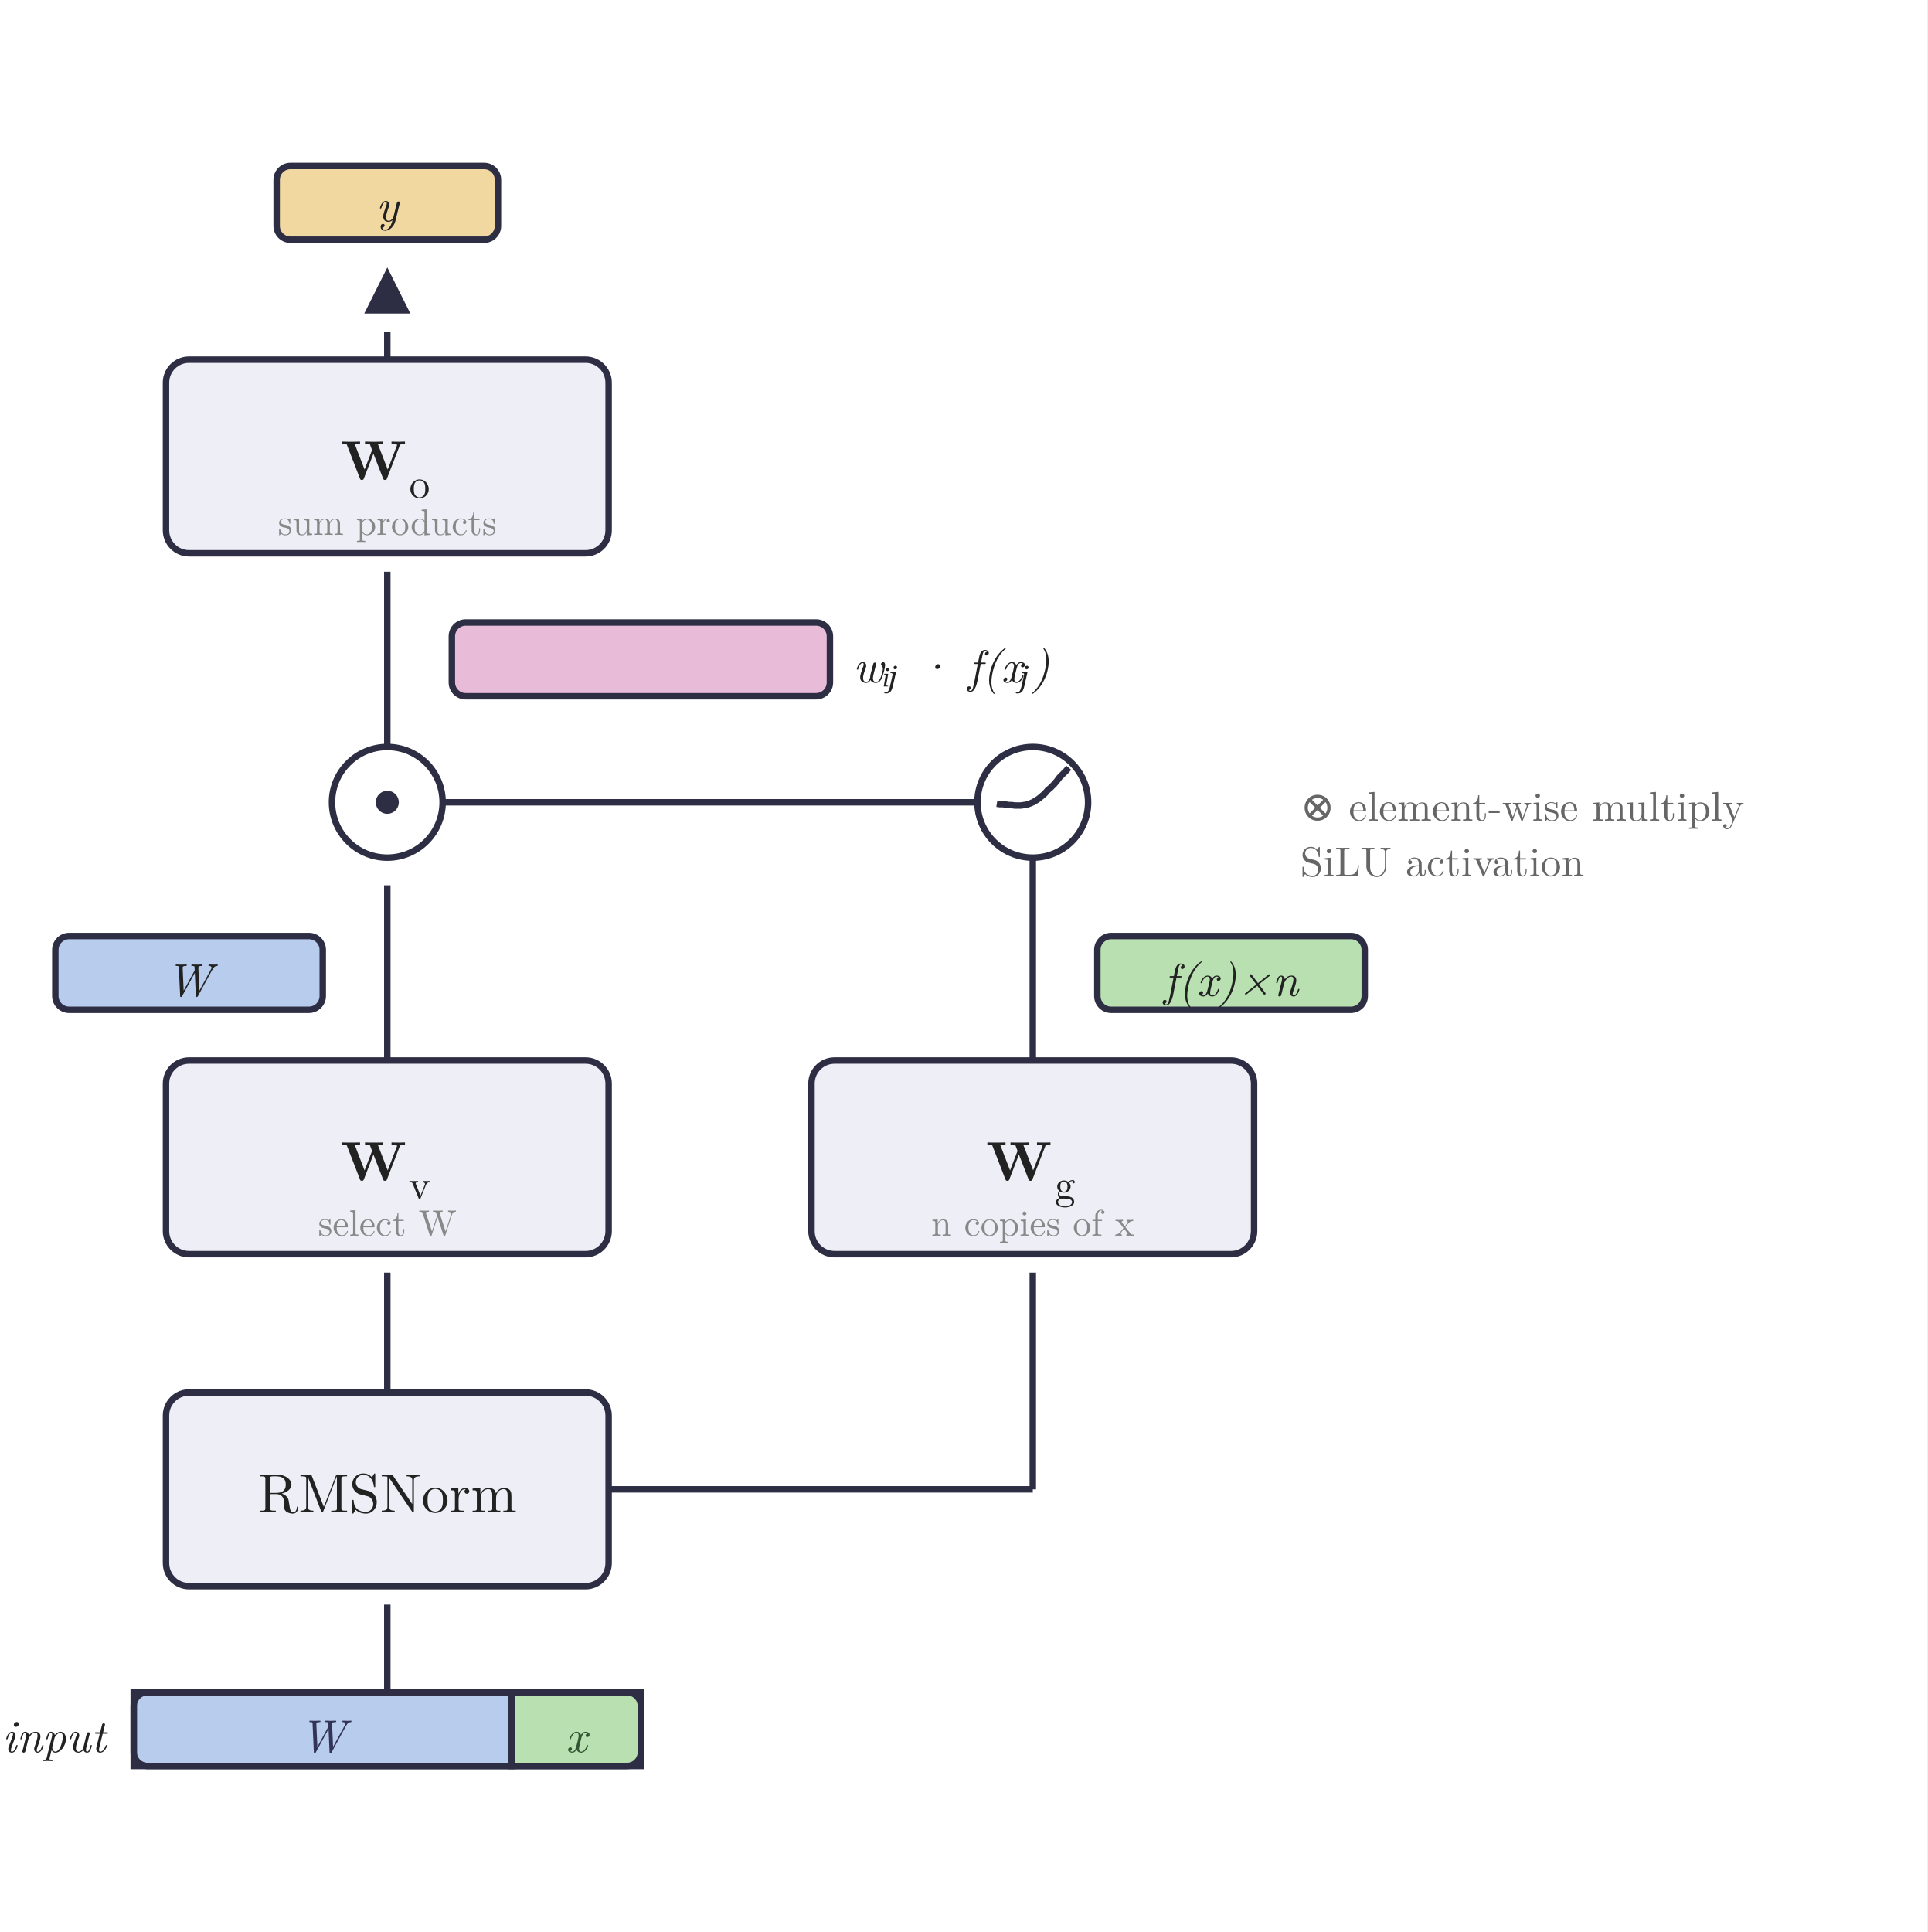
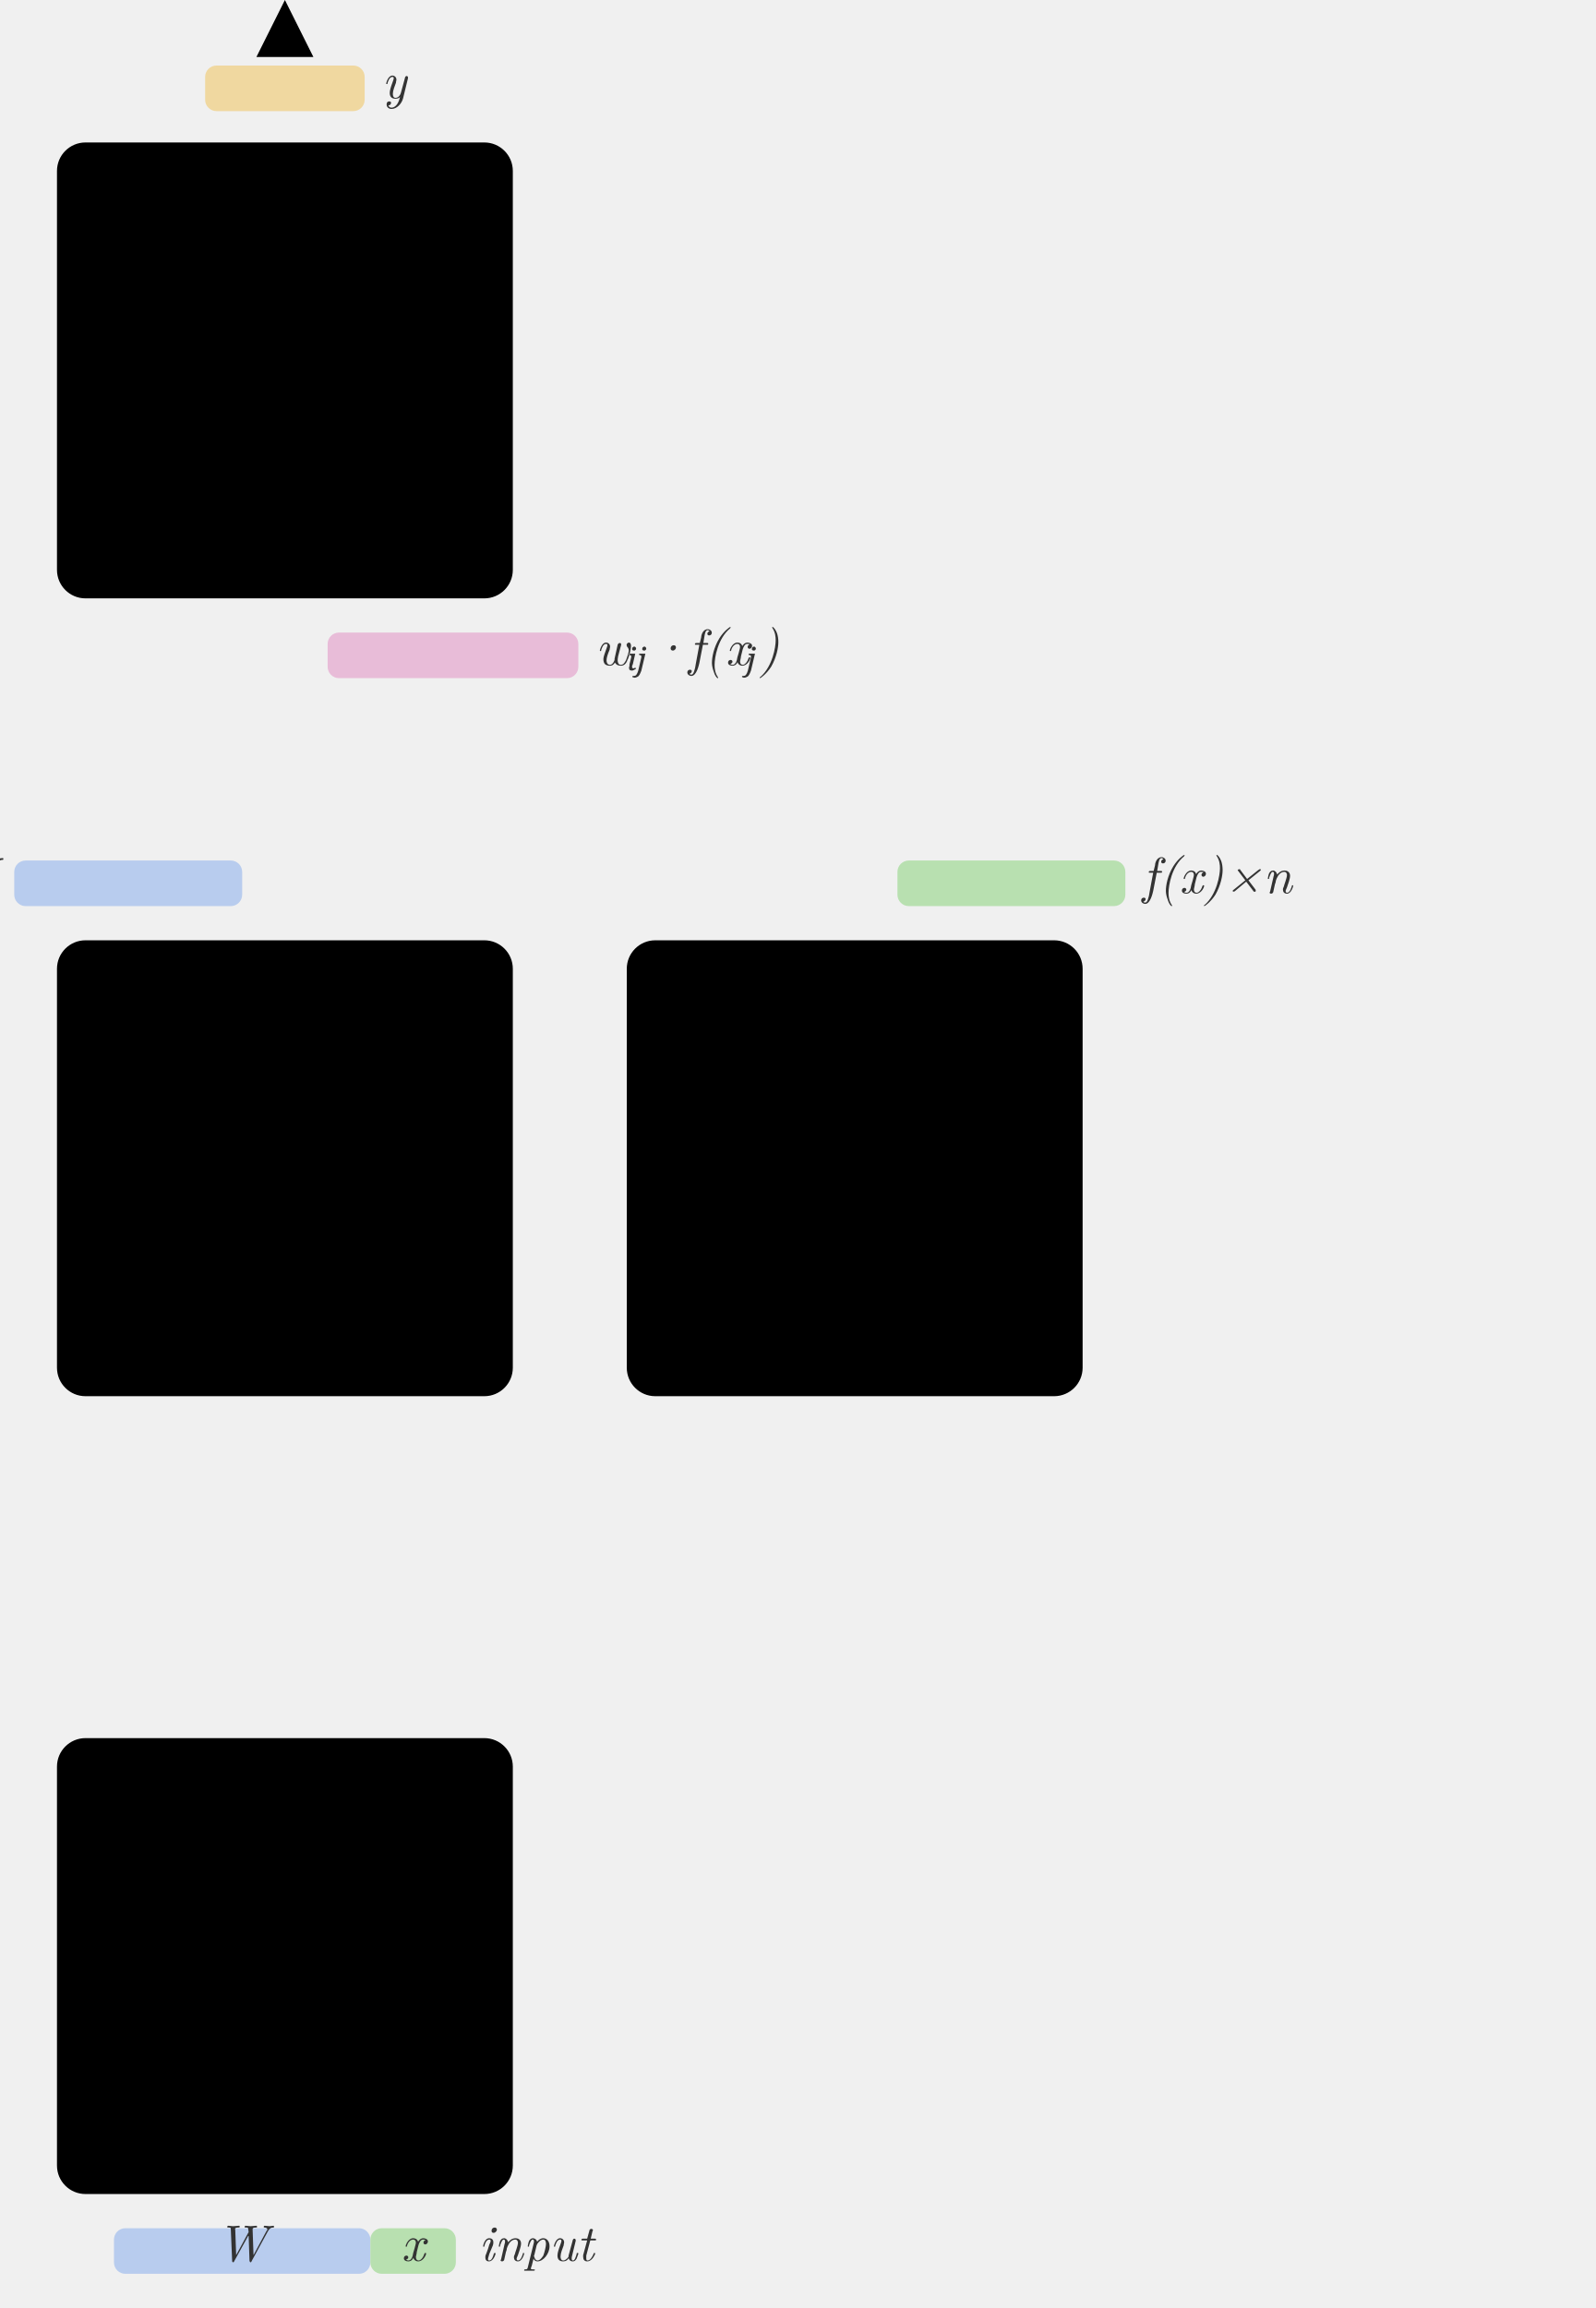
- <svg xmlns="http://www.w3.org/2000/svg" viewBox="0 0 418 419" width="418" height="419" font-family="Latin Modern Roman, CMU Serif, Times New Roman, serif">
-   <rect width="100%" height="100%" fill="white" />
-   <rect x="60" y="36" width="48" height="16" rx="3" fill="#f0d8a0" stroke="#2d2d44" stroke-width="1.4" />
-   <text x="84" y="48" text-anchor="middle" font-size="10" font-weight="normal" font-style="italic" fill="#222">y</text>
-   <polygon points="79,68 84,58 89,68" fill="#2d2d44" />
-   <rect x="36" y="78" width="96" height="42" rx="5" fill="#eeeef6" stroke="#2d2d44" stroke-width="1.4" />
-   <text x="81" y="104" text-anchor="middle" font-size="12" font-weight="bold" font-style="normal" fill="#222">W</text>
-   <text x="91" y="108" text-anchor="middle" font-size="9" font-weight="normal" font-style="normal" fill="#222">o</text>
-   <text x="84" y="116" text-anchor="middle" font-size="8" font-weight="normal" font-style="normal" fill="#888">sum products</text>
-   <line x1="84" y1="72" x2="84" y2="78" stroke="#2d2d44" stroke-width="1.4" />
-   <line x1="84" y1="124" x2="84" y2="162" stroke="#2d2d44" stroke-width="1.4" />
-   <rect x="98" y="135" width="82" height="16" rx="3" fill="#e8bcd8" stroke="#2d2d44" stroke-width="1.4" />
-   <text x="185" y="148" text-anchor="start" font-size="10" font-weight="normal" font-style="italic" fill="#222">wᵢⱼ · f(xⱼ)</text>
-   <circle cx="84" cy="174" r="12" fill="none" stroke="#2d2d44" stroke-width="1.4" />
-   <circle cx="84" cy="174" r="1.8" fill="#2d2d44" stroke="#2d2d44" stroke-width="1.4" />
-   <line x1="96" y1="174" x2="212" y2="174" stroke="#2d2d44" stroke-width="1.4" />
-   <circle cx="224" cy="174" r="12" fill="none" stroke="#2d2d44" stroke-width="1.4" />
-   <polyline points="216.2,174.3 216.8,174.4 217.5,174.4 218.2,174.5 218.8,174.6 219.4,174.6 220.1,174.7 220.8,174.7 221.4,174.7 222.1,174.6 222.7,174.5 223.3,174.3 224.0,174.0 224.7,173.6 225.3,173.2 225.9,172.7 226.6,172.1 227.2,171.4 227.9,170.8 228.6,170.1 229.2,169.4 229.8,168.6 230.5,167.9 231.2,167.2 231.8,166.5" stroke="#2d2d44" stroke-width="1.4" fill="none" />
-   <line x1="84" y1="192" x2="84" y2="230" stroke="#2d2d44" stroke-width="1.4" />
-   <line x1="224" y1="186" x2="224" y2="230" stroke="#2d2d44" stroke-width="1.4" />
-   <rect x="12" y="203" width="58" height="16" rx="3" fill="#b8ccee" stroke="#2d2d44" stroke-width="1.4" />
-   <text x="41" y="216" text-anchor="middle" font-size="10" font-weight="normal" font-style="italic" fill="#222">W</text>
-   <rect x="238" y="203" width="58" height="16" rx="3" fill="#b8e0b0" stroke="#2d2d44" stroke-width="1.4" />
-   <text x="267" y="216" text-anchor="middle" font-size="10" font-weight="normal" font-style="italic" fill="#222">f(x)×n</text>
-   <rect x="36" y="230" width="96" height="42" rx="5" fill="#eeeef6" stroke="#2d2d44" stroke-width="1.4" />
-   <text x="81" y="256" text-anchor="middle" font-size="12" font-weight="bold" font-style="normal" fill="#222">W</text>
-   <text x="91" y="260" text-anchor="middle" font-size="9" font-weight="normal" font-style="normal" fill="#222">v</text>
-   <text x="84" y="268" text-anchor="middle" font-size="8" font-weight="normal" font-style="normal" fill="#888">select W</text>
-   <rect x="176" y="230" width="96" height="42" rx="5" fill="#eeeef6" stroke="#2d2d44" stroke-width="1.4" />
-   <text x="221" y="256" text-anchor="middle" font-size="12" font-weight="bold" font-style="normal" fill="#222">W</text>
-   <text x="231" y="260" text-anchor="middle" font-size="9" font-weight="normal" font-style="normal" fill="#222">g</text>
-   <text x="224" y="268" text-anchor="middle" font-size="8" font-weight="normal" font-style="normal" fill="#888">n copies of x</text>
-   <line x1="84" y1="276" x2="84" y2="302" stroke="#2d2d44" stroke-width="1.4" />
-   <line x1="224" y1="276" x2="224" y2="323" stroke="#2d2d44" stroke-width="1.4" />
-   <polyline points="224,323 132,323" stroke="#2d2d44" stroke-width="1.4" fill="none" />
-   <rect x="36" y="302" width="96" height="42" rx="5" fill="#eeeef6" stroke="#2d2d44" stroke-width="1.4" />
-   <text x="84" y="328" text-anchor="middle" font-size="12" font-weight="normal" font-style="normal" fill="#222">RMSNorm</text>
-   <line x1="84" y1="348" x2="84" y2="367" stroke="#2d2d44" stroke-width="1.4" />
-   <rect x="29" y="367" width="82" height="16" rx="0" fill="#b8ccee" stroke="#2d2d44" stroke-width="1.4" />
-   <rect x="111" y="367" width="28" height="16" rx="0" fill="#b8e0b0" stroke="#2d2d44" stroke-width="1.4" />
-   <rect x="29" y="367" width="110" height="16" rx="3" fill="none" stroke="#2d2d44" stroke-width="1.4" />
-   <text x="70" y="380" text-anchor="middle" font-size="10" font-weight="normal" font-style="italic" fill="#335">W</text>
-   <text x="125" y="380" text-anchor="middle" font-size="10" font-weight="normal" font-style="italic" fill="#353">x</text>
-   <text x="23" y="380" text-anchor="end" font-size="10" font-weight="normal" font-style="italic" fill="#222">input</text>
-   <text x="282" y="178" text-anchor="start" font-size="9" font-weight="normal" font-style="normal" fill="#666">⊗ element-wise multiply</text>
-   <text x="282" y="190" text-anchor="start" font-size="9" font-weight="normal" font-style="normal" fill="#666">SiLU activation</text>
+ <svg xmlns="http://www.w3.org/2000/svg" viewBox="0 0 56 81">
+   <defs>
+     <style>line,polyline,circle,.w{ stroke:oklch(0.35 0.05 235); stroke-width:1 }
+ polygon{fill: oklch(0.35 0.05 235)}.w{ fill:oklch(0.6 0 235 / 4%) }
+ polyline,circle{ fill:none }</style>
+   </defs>
+   <rect class="w" x="2" y="5" width="16" height="16" rx="1" />
+   <rect class="w" x="2" y="33" width="16" height="16" rx="1" />
+   <rect class="w" x="22" y="33" width="16" height="16" rx="1" />
+   <rect class="w" x="2" y="61" width="16" height="16" rx="1" />
+   <circle cx="10" cy="27" r="2" />
+   <circle cx="30" cy="27" r="2" />
+   <polygon points="9,2 10,0 11,2" />
+   <line x1="10" y1="1" x2="10" y2="5" />
+   <line x1="10" y1="21" x2="10" y2="25" />
+   <line x1="10" y1="29" x2="10" y2="33" />
+   <line x1="10" y1="49" x2="10" y2="55" />
+   <line x1="10" y1="55" x2="10" y2="61" />
+   <line x1="10" y1="77" x2="10" y2="81" />
+   <line x1="30" y1="29" x2="30" y2="33" />
+   <line x1="12" y1="27" x2="28" y2="27" />
+   <polyline points="10,55 30,55 30,49" />
+   <polyline points="28,27 30,27 31.414,25.586" />
+   <circle cx="10" cy="27" r="0.2" />
+   <rect x="4.0" y="78.2" width="9.0" height="1.6" rx="0.4" fill="#b8ccee" stroke="oklch(0.35 0.05 235)" stroke-width="0.3" />
+   <rect x="13.0" y="78.2" width="3.0" height="1.6" rx="0.4" fill="#b8e0b0" stroke="oklch(0.35 0.05 235)" stroke-width="0.3" />
+   <rect x="4.0" y="78.2" width="12" height="1.6" rx="0.4" fill="none" stroke="oklch(0.35 0.05 235)" stroke-width="0.3" />
+   <text x="8.5" y="79.35" text-anchor="middle" font-family="Latin Modern Roman, CMU Serif, serif" font-size="1.8" font-style="italic" fill="#333">W</text>
+   <text x="14.5" y="79.35" text-anchor="middle" font-family="Latin Modern Roman, CMU Serif, serif" font-size="1.8" font-style="italic" fill="#333">x</text>
+   <text x="16.8" y="79.35" text-anchor="start" font-family="Latin Modern Roman, CMU Serif, serif" font-size="1.8" font-style="italic" fill="#333">input</text>
+   <rect x="0.5" y="30.2" width="8.0" height="1.6" rx="0.4" fill="#b8ccee" stroke="oklch(0.35 0.05 235)" stroke-width="0.3" />
+   <text x="-0.1" y="31.35" text-anchor="end" font-family="Latin Modern Roman, CMU Serif, serif" font-size="1.8" font-style="italic" fill="#333">W</text>
+   <rect x="31.5" y="30.2" width="8.0" height="1.6" rx="0.4" fill="#b8e0b0" stroke="oklch(0.35 0.05 235)" stroke-width="0.3" />
+   <text x="40.1" y="31.35" text-anchor="start" font-family="Latin Modern Roman, CMU Serif, serif" font-size="1.8" font-style="italic" fill="#333">f(x)×n</text>
+   <rect x="11.5" y="22.2" width="8.8" height="1.6" rx="0.4" fill="#e8bcd8" stroke="oklch(0.35 0.05 235)" stroke-width="0.3" />
+   <text x="20.9" y="23.35" text-anchor="start" font-family="Latin Modern Roman, CMU Serif, serif" font-size="1.8" font-style="italic" fill="#333">wᵢⱼ·f(xⱼ)</text>
+   <rect x="7.2" y="2.3" width="5.6" height="1.6" rx="0.4" fill="#f0d8a0" stroke="oklch(0.35 0.05 235)" stroke-width="0.3" />
+   <text x="13.4" y="3.45" text-anchor="start" font-family="Latin Modern Roman, CMU Serif, serif" font-size="1.8" font-style="italic" fill="#333">y</text>
+   <text x="10" y="13" text-anchor="middle" dominant-baseline="central" font-family="Latin Modern Roman, CMU Serif, serif" font-size="2.8" fill="oklch(0.35 0.05 235)">Wₒ</text>
+   <text x="10" y="41" text-anchor="middle" dominant-baseline="central" font-family="Latin Modern Roman, CMU Serif, serif" font-size="2.8" fill="oklch(0.35 0.05 235)">Wᵥ</text>
+   <text x="30" y="41" text-anchor="middle" dominant-baseline="central" font-family="Latin Modern Roman, CMU Serif, serif" font-size="2.8" fill="oklch(0.35 0.05 235)">Wᵍ</text>
+   <text x="10" y="69" text-anchor="middle" dominant-baseline="central" font-family="Latin Modern Roman, CMU Serif, serif" font-size="2.8" fill="oklch(0.35 0.05 235)">Norm</text>
</svg>
